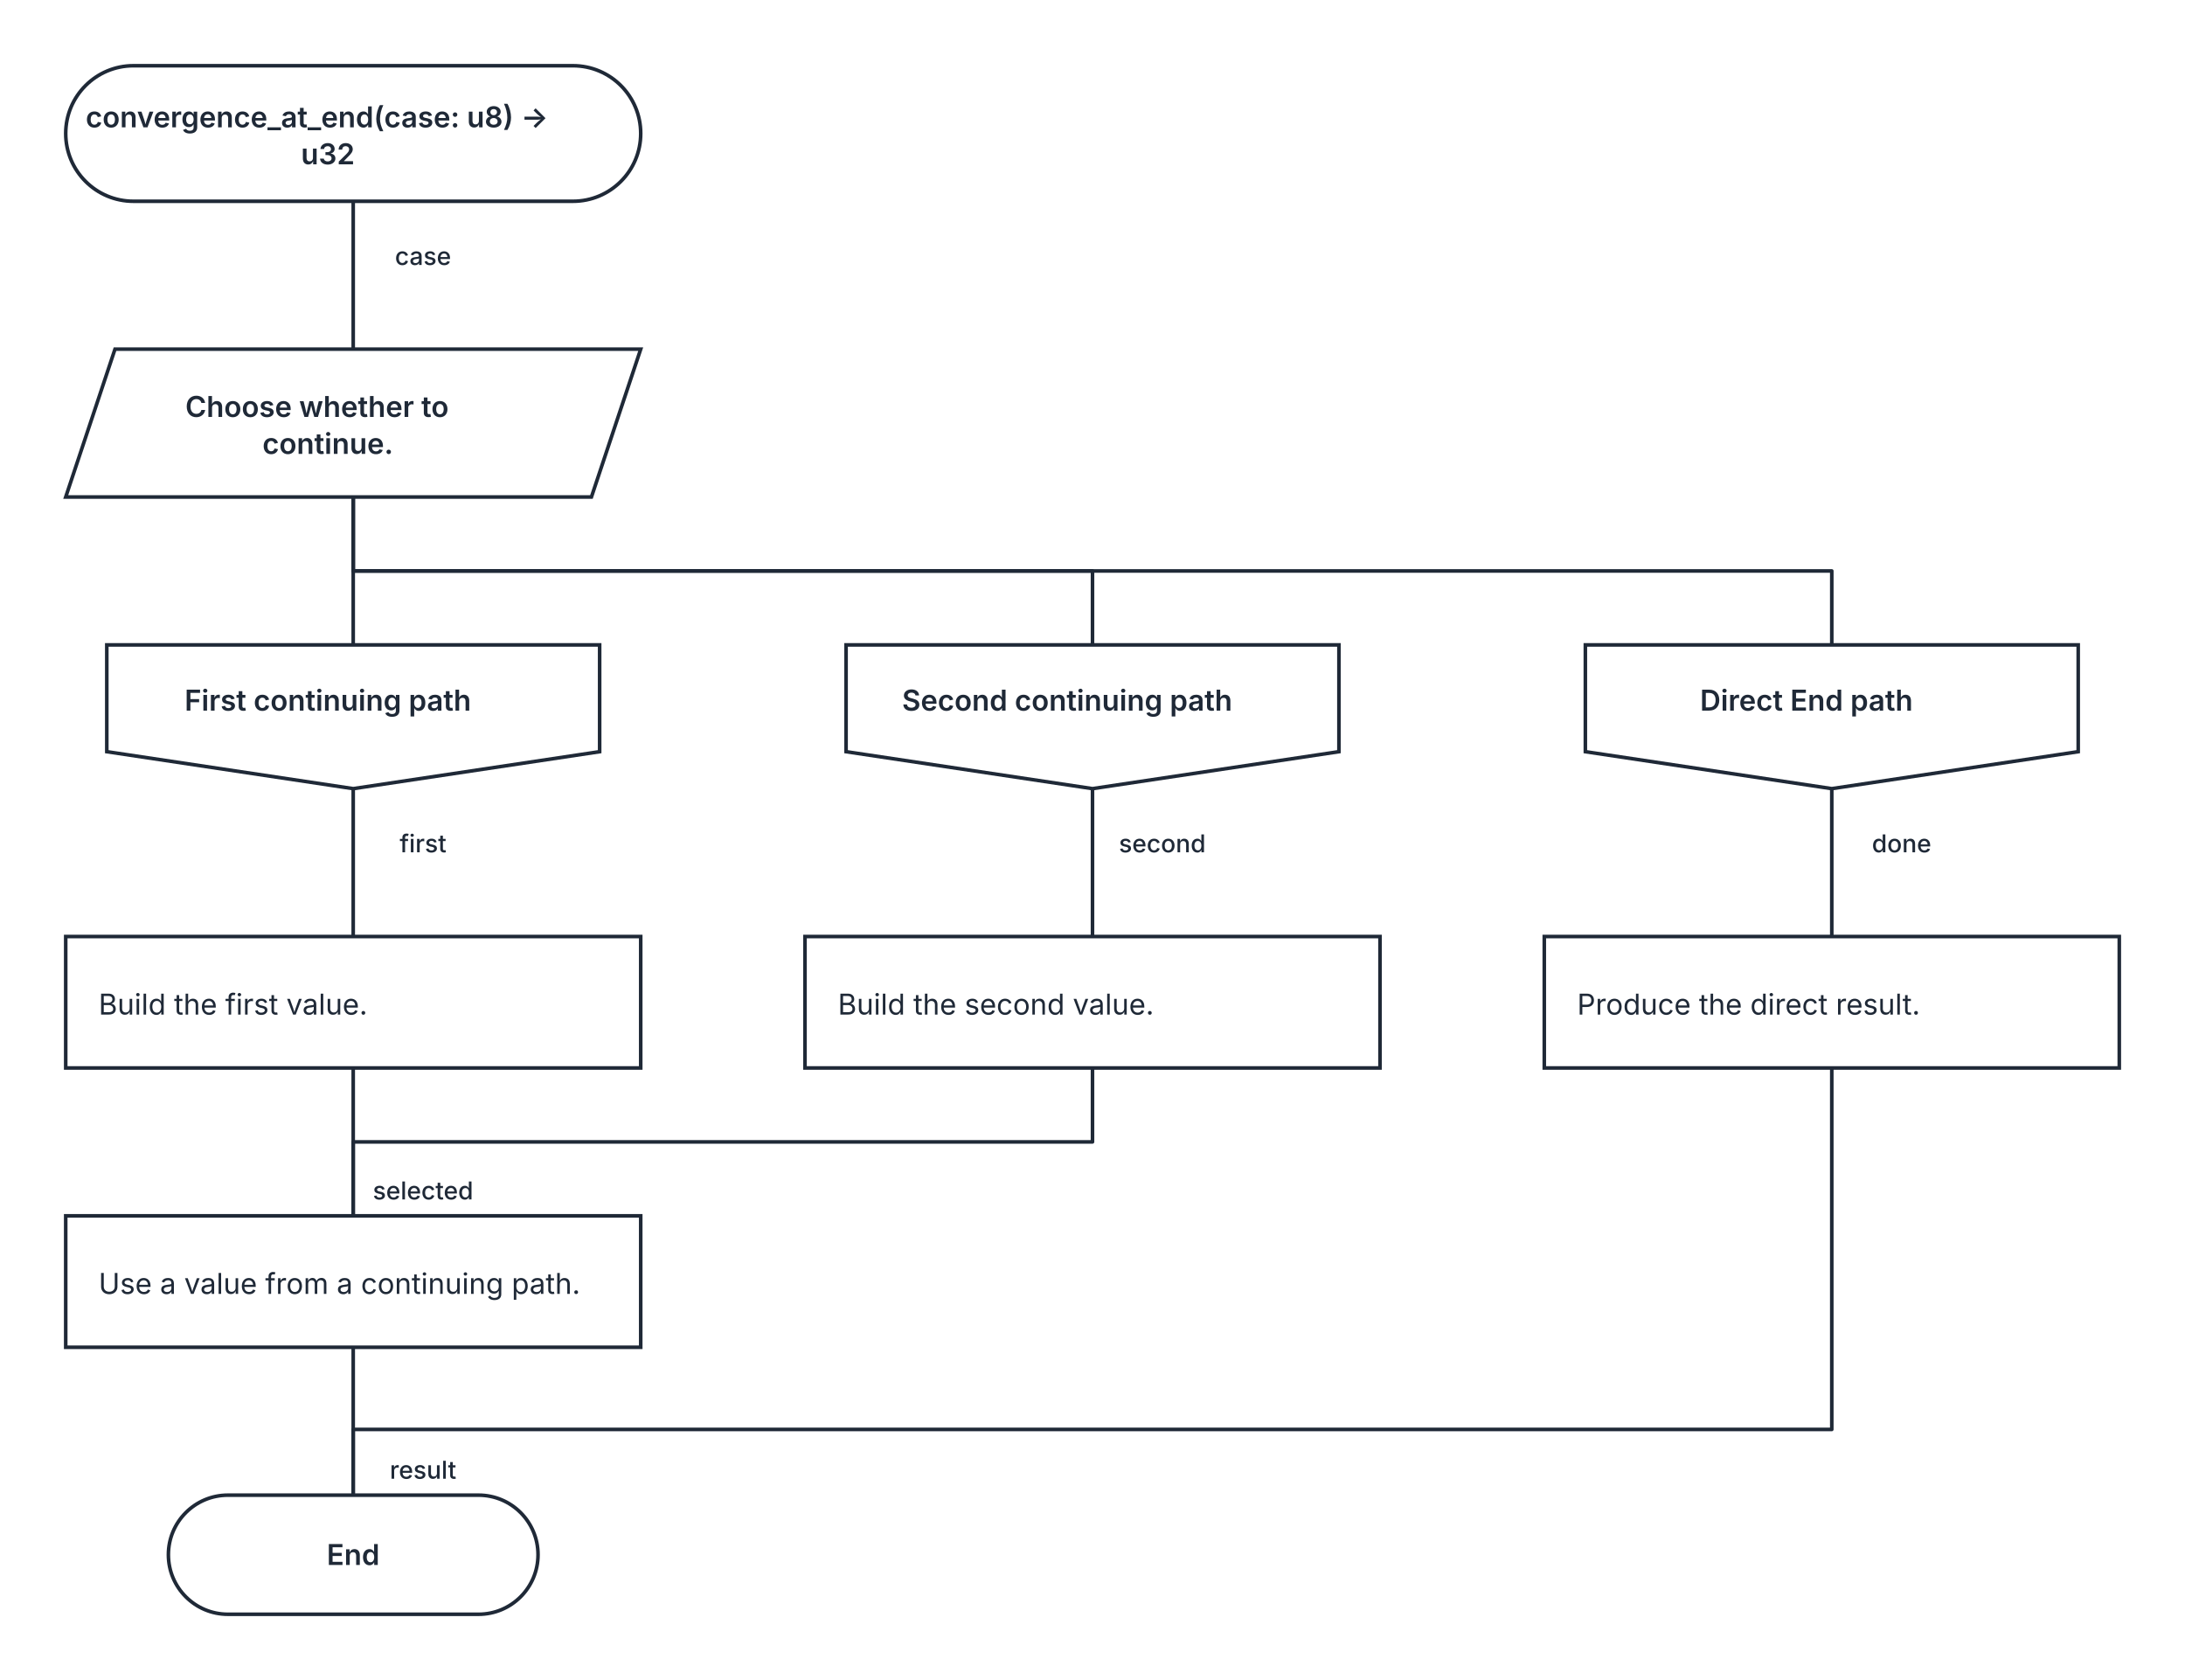
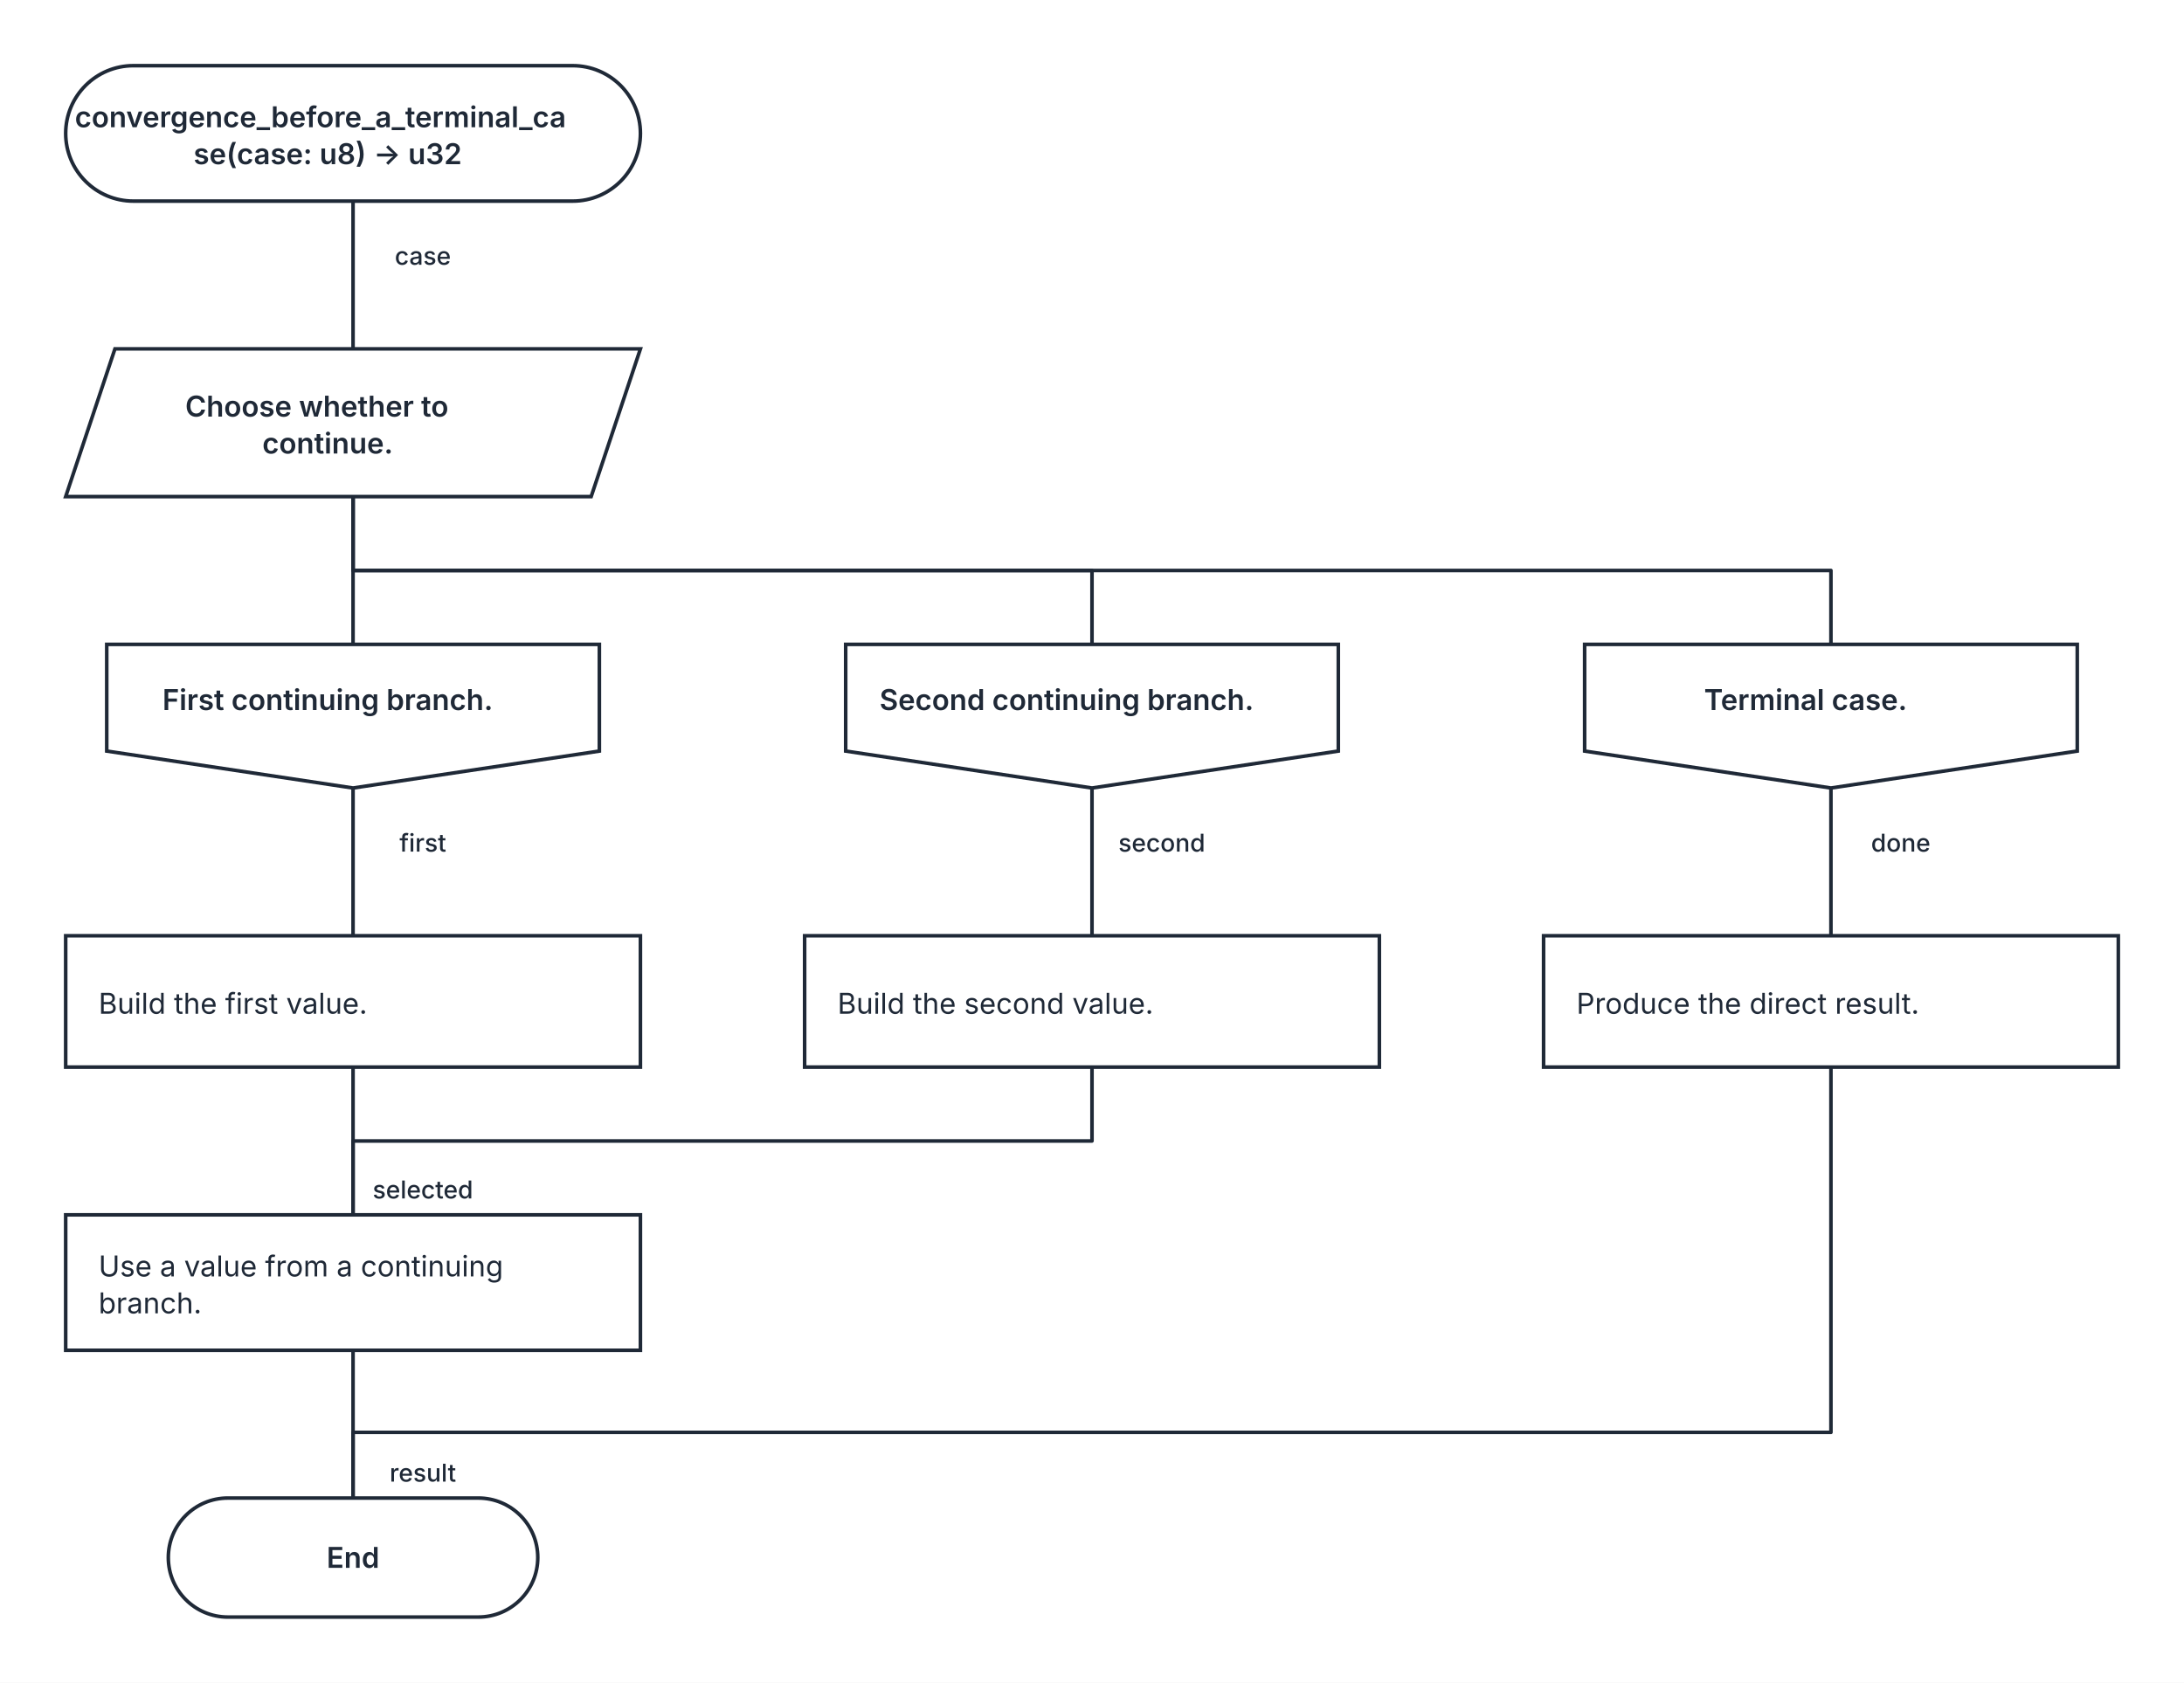
- <svg xmlns="http://www.w3.org/2000/svg" width="1064" height="818" viewBox="0 0 1064 818" role="img" aria-labelledby="kaalang-title" aria-describedby="kaalang-description">
+ <svg xmlns="http://www.w3.org/2000/svg" width="1064" height="820" viewBox="0 0 1064 820" role="img" aria-labelledby="kaalang-title" aria-describedby="kaalang-description">
  <defs>
    <style>
      svg { color: #1f2937; font-family: Inter, ui-sans-serif, system-ui, -apple-system, BlinkMacSystemFont, "Segoe UI", sans-serif; text-rendering: optimizeLegibility; }
      .edge { fill: none; stroke: currentColor; stroke-width: 1.75; stroke-linecap: square; stroke-linejoin: round; }
      .edge-label { fill: currentColor; font-size: 12px; font-weight: 500; paint-order: stroke; stroke: #ffffff; stroke-width: 5px; stroke-linejoin: round; text-anchor: middle; }
      .node-shape { fill: #ffffff; stroke: currentColor; stroke-width: 1.75; }
      .label { fill: currentColor; font-size: 14px; text-anchor: middle; }
      .start .label, .question .label, .select .label, .case .label, .end .label { font-weight: 600; }
      .action .label { font-weight: 400; text-anchor: start; }
    </style>
  </defs>
  <rect width="100%" height="100%" fill="#ffffff" />
  <g class="edges">
    <path class="edge" d="M 172 98 L 172 170" />
    <path class="edge" d="M 172 242 L 172 314" />
    <path class="edge" d="M 172 242 L 172 278 L 532 278 L 532 314" />
    <path class="edge" d="M 172 242 L 172 278 L 892 278 L 892 314" />
    <path class="edge" d="M 172 384 L 172 456" />
    <path class="edge" d="M 532 384 L 532 456" />
    <path class="edge" d="M 892 384 L 892 456" />
    <path class="edge" d="M 172 520 L 172 592" />
    <path class="edge" d="M 532 520 L 532 556 L 172 556 L 172 592" />
-     <path class="edge" d="M 892 520 L 892 696 L 172 696 L 172 728" />
-     <path class="edge" d="M 172 656 L 172 728" />
+     <path class="edge" d="M 892 520 L 892 698 L 172 698 L 172 730" />
+     <path class="edge" d="M 172 658 L 172 730" />
    <text class="edge-label" x="214" y="129" xml:space="preserve">
      <tspan x="214" dy="0">case</tspan>
    </text>
    <text class="edge-label" x="214" y="415" xml:space="preserve">
      <tspan x="214" dy="0">first</tspan>
    </text>
    <text class="edge-label" x="574" y="415" xml:space="preserve">
      <tspan x="574" dy="0">second</tspan>
    </text>
    <text class="edge-label" x="934" y="415" xml:space="preserve">
      <tspan x="934" dy="0">done</tspan>
    </text>
    <text class="edge-label" x="214" y="584" xml:space="preserve">
      <tspan x="214" dy="0">selected</tspan>
    </text>
-     <text class="edge-label" x="214" y="720" xml:space="preserve">
+     <text class="edge-label" x="214" y="722" xml:space="preserve">
      <tspan x="214" dy="0">result</tspan>
    </text>
  </g>
  <g class="nodes">
    <g class="node start" transform="translate(172 65)">
      <rect class="node-shape" x="-140" y="-33" width="280" height="66" rx="33" />
      <text class="label" y="-3" xml:space="preserve">
-         <tspan x="0" dy="0">convergence_at_end(case: u8) -&gt; </tspan>
-         <tspan x="0" dy="18">u32</tspan>
+         <tspan x="0" dy="0">convergence_before_a_terminal_ca</tspan>
+         <tspan x="0" dy="18">se(case: u8) -&gt; u32</tspan>
      </text>
    </g>
    <g class="node choice select" transform="translate(172 206)">
      <polygon class="node-shape" points="-116,-36 140,-36 116,36 -140,36" />
      <text class="label" y="-3" xml:space="preserve">
        <tspan x="0" dy="0">Choose whether to </tspan>
        <tspan x="0" dy="18">continue.</tspan>
      </text>
    </g>
    <g class="node case" transform="translate(172 349)">
      <polygon class="node-shape" points="-120,-35 120,-35 120,17 0,35 -120,17" />
      <text class="label" y="-3" xml:space="preserve">
-         <tspan x="0" dy="0">First continuing path</tspan>
+         <tspan x="0" dy="0">First continuing branch.</tspan>
      </text>
    </g>
    <g class="node case" transform="translate(532 349)">
      <polygon class="node-shape" points="-120,-35 120,-35 120,17 0,35 -120,17" />
      <text class="label" y="-3" xml:space="preserve">
-         <tspan x="0" dy="0">Second continuing path</tspan>
+         <tspan x="0" dy="0">Second continuing branch.</tspan>
      </text>
    </g>
    <g class="node case" transform="translate(892 349)">
      <polygon class="node-shape" points="-120,-35 120,-35 120,17 0,35 -120,17" />
      <text class="label" y="-3" xml:space="preserve">
-         <tspan x="0" dy="0">Direct End path</tspan>
+         <tspan x="0" dy="0">Terminal case.</tspan>
      </text>
    </g>
    <g class="node action" transform="translate(172 488)">
      <rect class="node-shape" x="-140" y="-32" width="280" height="64" />
      <text class="label" y="6" xml:space="preserve">
        <tspan x="-124" dy="0">Build the first value.</tspan>
      </text>
    </g>
    <g class="node action" transform="translate(532 488)">
      <rect class="node-shape" x="-140" y="-32" width="280" height="64" />
      <text class="label" y="6" xml:space="preserve">
        <tspan x="-124" dy="0">Build the second value.</tspan>
      </text>
    </g>
    <g class="node action" transform="translate(892 488)">
      <rect class="node-shape" x="-140" y="-32" width="280" height="64" />
      <text class="label" y="6" xml:space="preserve">
        <tspan x="-124" dy="0">Produce the direct result.</tspan>
      </text>
    </g>
-     <g class="node action" transform="translate(172 624)">
-       <rect class="node-shape" x="-140" y="-32" width="280" height="64" />
-       <text class="label" y="6" xml:space="preserve">
-         <tspan x="-124" dy="0">Use a value from a continuing path.</tspan>
+     <g class="node action" transform="translate(172 625)">
+       <rect class="node-shape" x="-140" y="-33" width="280" height="66" />
+       <text class="label" y="-3" xml:space="preserve">
+         <tspan x="-124" dy="0">Use a value from a continuing </tspan>
+         <tspan x="-124" dy="18">branch.</tspan>
      </text>
    </g>
-     <g class="node end" transform="translate(172 757)">
+     <g class="node end" transform="translate(172 759)">
      <rect class="node-shape" x="-90" y="-29" width="180" height="58" rx="29" />
      <text class="label" y="5">End</text>
    </g>
  </g>
</svg>
